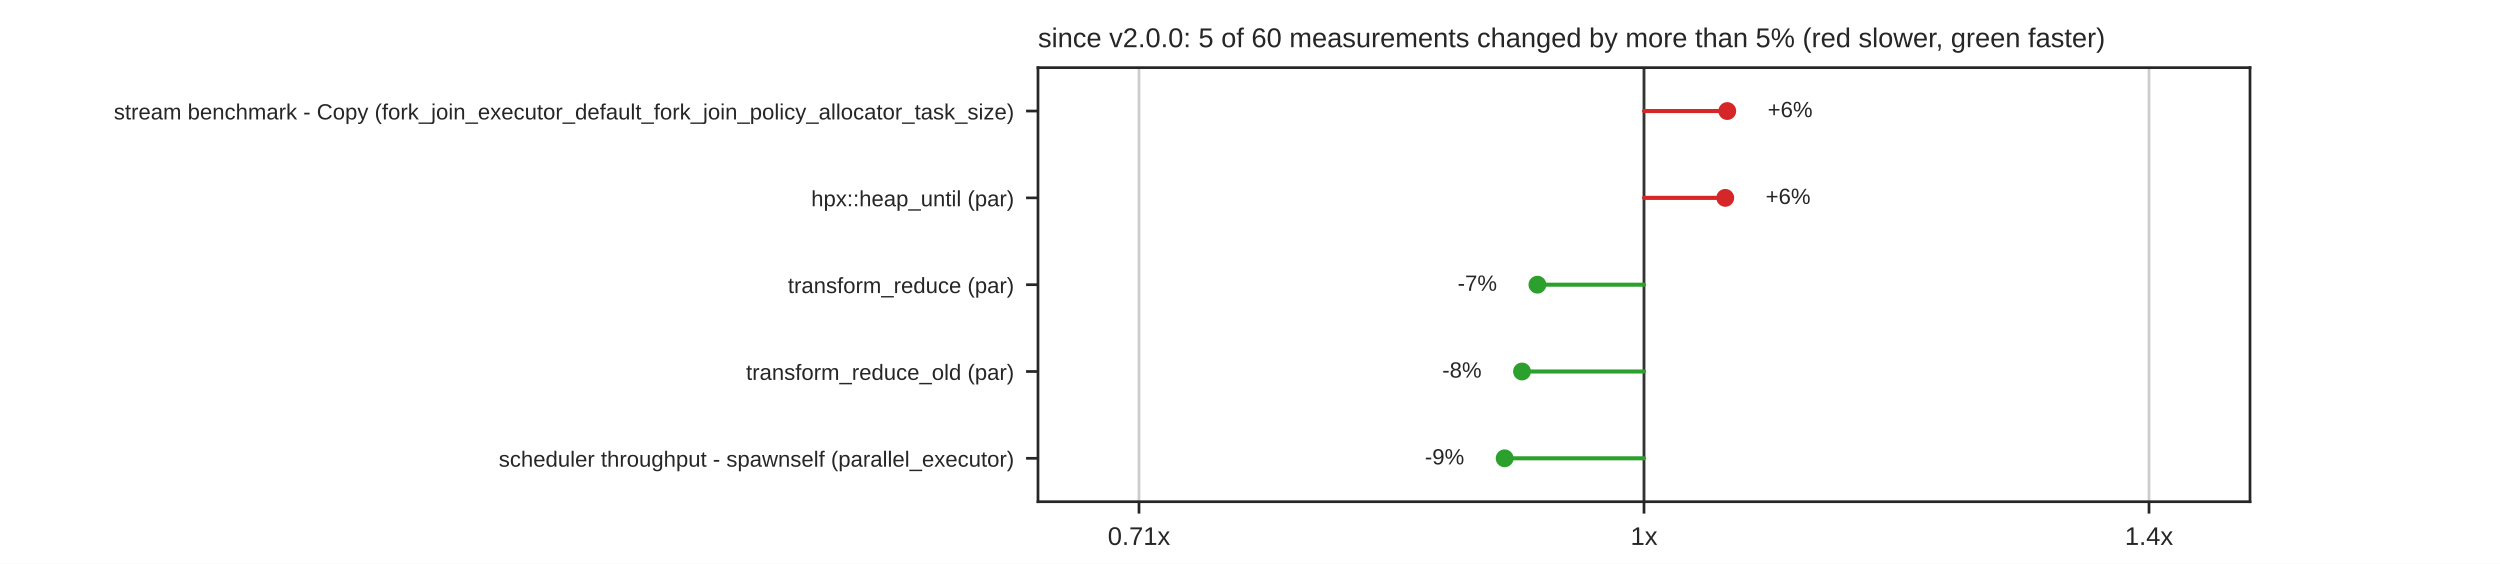
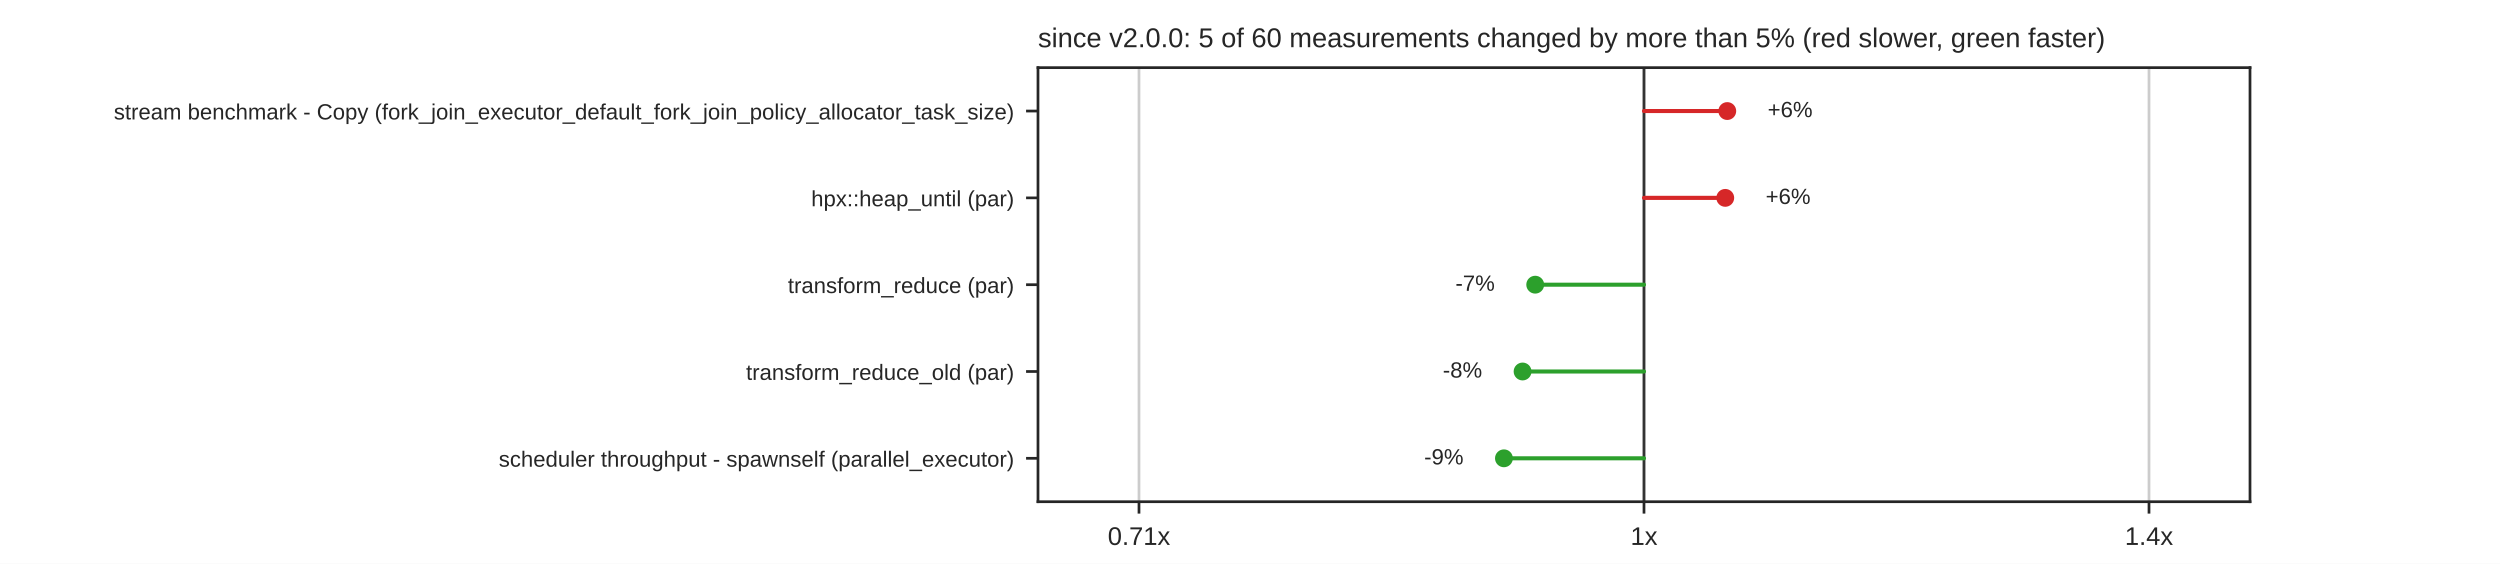
<svg xmlns="http://www.w3.org/2000/svg" xmlns:xlink="http://www.w3.org/1999/xlink" width="734.4pt" height="165.6pt" viewBox="0 0 734.4 165.6" version="1.1">
  <defs>
    <style type="text/css">*{stroke-linejoin: round; stroke-linecap: butt}</style>
  </defs>
  <g id="figure_1">
    <g id="patch_1">
      <path d="M 0 165.6  L 734.4 165.6  L 734.4 0  L 0 0  z " style="fill: #ffffff" />
    </g>
    <g id="axes_1">
      <g id="patch_2">
        <path d="M 304.92 147.384  L 660.96 147.384  L 660.96 19.872  L 304.92 19.872  z " style="fill: #ffffff" />
      </g>
      <g id="matplotlib.axis_1">
        <g id="xtick_1">
          <g id="line2d_1">
            <path d="M 334.59 147.384  L 334.59 19.872  " clip-path="url(#p096860ff2a)" style="fill: none; stroke: #cccccc; stroke-width: 0.8; stroke-linecap: round" />
          </g>
          <g id="line2d_2">
            <defs>
              <path id="mdfc5214045" d="M 0 0  L 0 3.5  " style="stroke: #262626; stroke-width: 0.8" />
            </defs>
            <g>
              <use xlink:href="#mdfc5214045" x="334.59" y="147.384" style="fill: #262626; stroke: #262626; stroke-width: 0.8" />
            </g>
          </g>
          <g id="text_1">
            <text style="fill: #262626; font: 7.5px 'Arial', 'DejaVu Sans', 'Liberation Sans', 'Bitstream Vera Sans', sans-serif; text-anchor: middle" x="334.59" y="160.083" transform="rotate(-0 334.59 160.0828)">0.71x</text>
          </g>
        </g>
        <g id="xtick_2">
          <g id="line2d_3">
            <path d="M 482.94 147.384  L 482.94 19.872  " clip-path="url(#p096860ff2a)" style="fill: none; stroke: #cccccc; stroke-width: 0.8; stroke-linecap: round" />
          </g>
          <g id="line2d_4">
            <g>
              <use xlink:href="#mdfc5214045" x="482.94" y="147.384" style="fill: #262626; stroke: #262626; stroke-width: 0.8" />
            </g>
          </g>
          <g id="text_2">
            <text style="fill: #262626; font: 7.5px 'Arial', 'DejaVu Sans', 'Liberation Sans', 'Bitstream Vera Sans', sans-serif; text-anchor: middle" x="482.94" y="160.083" transform="rotate(-0 482.94 160.0828)">1x</text>
          </g>
        </g>
        <g id="xtick_3">
          <g id="line2d_5">
            <path d="M 631.29 147.384  L 631.29 19.872  " clip-path="url(#p096860ff2a)" style="fill: none; stroke: #cccccc; stroke-width: 0.8; stroke-linecap: round" />
          </g>
          <g id="line2d_6">
            <g>
              <use xlink:href="#mdfc5214045" x="631.29" y="147.384" style="fill: #262626; stroke: #262626; stroke-width: 0.8" />
            </g>
          </g>
          <g id="text_3">
            <text style="fill: #262626; font: 7.5px 'Arial', 'DejaVu Sans', 'Liberation Sans', 'Bitstream Vera Sans', sans-serif; text-anchor: middle" x="631.29" y="160.083" transform="rotate(-0 631.29 160.0828)">1.4x</text>
          </g>
        </g>
      </g>
      <g id="matplotlib.axis_2">
        <g id="ytick_1">
          <g id="line2d_7">
            <defs>
              <path id="m414165cd4d" d="M 0 0  L -3.5 0  " style="stroke: #262626; stroke-width: 0.8" />
            </defs>
            <g>
              <use xlink:href="#m414165cd4d" x="304.92" y="32.623" style="fill: #262626; stroke: #262626; stroke-width: 0.8" />
            </g>
          </g>
          <g id="text_4">
            <text style="fill: #262626; font: 6.5px 'Arial', 'DejaVu Sans', 'Liberation Sans', 'Bitstream Vera Sans', sans-serif; text-anchor: end" x="297.92" y="35.093" transform="rotate(-0 297.92 35.09269)">stream benchmark - Copy (fork_join_executor_default_fork_join_policy_allocator_task_size)</text>
          </g>
        </g>
        <g id="ytick_2">
          <g id="line2d_8">
            <g>
              <use xlink:href="#m414165cd4d" x="304.92" y="58.126" style="fill: #262626; stroke: #262626; stroke-width: 0.8" />
            </g>
          </g>
          <g id="text_5">
            <text style="fill: #262626; font: 6.5px 'Arial', 'DejaVu Sans', 'Liberation Sans', 'Bitstream Vera Sans', sans-serif; text-anchor: end" x="297.92" y="60.595" transform="rotate(-0 297.92 60.59509)">hpx::heap_until (par)</text>
          </g>
        </g>
        <g id="ytick_3">
          <g id="line2d_9">
            <g>
              <use xlink:href="#m414165cd4d" x="304.92" y="83.628" style="fill: #262626; stroke: #262626; stroke-width: 0.8" />
            </g>
          </g>
          <g id="text_6">
            <text style="fill: #262626; font: 6.5px 'Arial', 'DejaVu Sans', 'Liberation Sans', 'Bitstream Vera Sans', sans-serif; text-anchor: end" x="297.92" y="86.097" transform="rotate(-0 297.92 86.09749)">transform_reduce (par)</text>
          </g>
        </g>
        <g id="ytick_4">
          <g id="line2d_10">
            <g>
              <use xlink:href="#m414165cd4d" x="304.92" y="109.13" style="fill: #262626; stroke: #262626; stroke-width: 0.8" />
            </g>
          </g>
          <g id="text_7">
            <text style="fill: #262626; font: 6.5px 'Arial', 'DejaVu Sans', 'Liberation Sans', 'Bitstream Vera Sans', sans-serif; text-anchor: end" x="297.92" y="111.6" transform="rotate(-0 297.92 111.5999)">transform_reduce_old (par)</text>
          </g>
        </g>
        <g id="ytick_5">
          <g id="line2d_11">
            <g>
              <use xlink:href="#m414165cd4d" x="304.92" y="134.633" style="fill: #262626; stroke: #262626; stroke-width: 0.8" />
            </g>
          </g>
          <g id="text_8">
            <text style="fill: #262626; font: 6.5px 'Arial', 'DejaVu Sans', 'Liberation Sans', 'Bitstream Vera Sans', sans-serif; text-anchor: end" x="297.92" y="137.102" transform="rotate(-0 297.92 137.1023)">scheduler throughput - spawnself (parallel_executor)</text>
          </g>
        </g>
      </g>
      <g id="line2d_12">
        <path d="M 482.94 147.384  L 482.94 19.872  " clip-path="url(#p096860ff2a)" style="fill: none; stroke: #333333; stroke-width: 0.8; stroke-linecap: round" />
      </g>
      <g id="line2d_13">
        <path d="M 482.94 32.623  L 507.404 32.623  " clip-path="url(#p096860ff2a)" style="fill: none; stroke: #d62728; stroke-width: 1.2; stroke-linecap: round" />
      </g>
      <g id="line2d_14">
        <path d="M 482.94 58.126  L 506.811 58.126  " clip-path="url(#p096860ff2a)" style="fill: none; stroke: #d62728; stroke-width: 1.2; stroke-linecap: round" />
      </g>
      <g id="line2d_15">
-         <path d="M 482.94 83.628  L 451.634 83.628  " clip-path="url(#p096860ff2a)" style="fill: none; stroke: #2ca02c; stroke-width: 1.2; stroke-linecap: round" />
+         <path d="M 482.94 83.628  L 450.985 83.628  " clip-path="url(#p096860ff2a)" style="fill: none; stroke: #2ca02c; stroke-width: 1.2; stroke-linecap: round" />
      </g>
      <g id="line2d_16">
-         <path d="M 482.94 109.13  L 447.106 109.13  " clip-path="url(#p096860ff2a)" style="fill: none; stroke: #2ca02c; stroke-width: 1.2; stroke-linecap: round" />
+         <path d="M 482.94 109.13  L 447.273 109.13  " clip-path="url(#p096860ff2a)" style="fill: none; stroke: #2ca02c; stroke-width: 1.2; stroke-linecap: round" />
      </g>
      <g id="line2d_17">
-         <path d="M 482.94 134.633  L 442.003 134.633  " clip-path="url(#p096860ff2a)" style="fill: none; stroke: #2ca02c; stroke-width: 1.2; stroke-linecap: round" />
+         <path d="M 482.94 134.633  L 441.796 134.633  " clip-path="url(#p096860ff2a)" style="fill: none; stroke: #2ca02c; stroke-width: 1.2; stroke-linecap: round" />
      </g>
      <g id="patch_3">
        <path d="M 304.92 147.384  L 304.92 19.872  " style="fill: none; stroke: #262626; stroke-width: 0.8; stroke-linejoin: miter; stroke-linecap: square" />
      </g>
      <g id="patch_4">
        <path d="M 660.96 147.384  L 660.96 19.872  " style="fill: none; stroke: #262626; stroke-width: 0.8; stroke-linejoin: miter; stroke-linecap: square" />
      </g>
      <g id="patch_5">
        <path d="M 304.92 147.384  L 660.96 147.384  " style="fill: none; stroke: #262626; stroke-width: 0.8; stroke-linejoin: miter; stroke-linecap: square" />
      </g>
      <g id="patch_6">
        <path d="M 304.92 19.872  L 660.96 19.872  " style="fill: none; stroke: #262626; stroke-width: 0.8; stroke-linejoin: miter; stroke-linecap: square" />
      </g>
      <g id="PathCollection_1">
        <defs>
          <path id="m8968767a60" d="M 0 2.121  C 0.563 2.121 1.102 1.898 1.5 1.5  C 1.898 1.102 2.121 0.563 2.121 0  C 2.121 -0.563 1.898 -1.102 1.5 -1.5  C 1.102 -1.898 0.563 -2.121 0 -2.121  C -0.563 -2.121 -1.102 -1.898 -1.5 -1.5  C -1.898 -1.102 -2.121 -0.563 -2.121 0  C -2.121 0.563 -1.898 1.102 -1.5 1.5  C -1.102 1.898 -0.563 2.121 0 2.121  z " style="stroke: #d62728" />
        </defs>
        <g clip-path="url(#p096860ff2a)">
          <use xlink:href="#m8968767a60" x="507.404" y="32.623" style="fill: #d62728; stroke: #d62728" />
        </g>
      </g>
      <g id="text_9">
        <text style="fill: #262626; font: 6.5px 'Arial', 'DejaVu Sans', 'Liberation Sans', 'Bitstream Vera Sans', sans-serif; text-anchor: start" x="519.272" y="34.417" transform="rotate(-0 519.272 34.41679)">+6%</text>
      </g>
      <g id="PathCollection_2">
        <g clip-path="url(#p096860ff2a)">
          <use xlink:href="#m8968767a60" x="506.811" y="58.126" style="fill: #d62728; stroke: #d62728" />
        </g>
      </g>
      <g id="text_10">
        <text style="fill: #262626; font: 6.5px 'Arial', 'DejaVu Sans', 'Liberation Sans', 'Bitstream Vera Sans', sans-serif; text-anchor: start" x="518.679" y="59.919" transform="rotate(-0 518.6793 59.91919)">+6%</text>
      </g>
      <g id="PathCollection_3">
        <defs>
          <path id="m7978cd0e5a" d="M 0 2.121  C 0.563 2.121 1.102 1.898 1.5 1.5  C 1.898 1.102 2.121 0.563 2.121 0  C 2.121 -0.563 1.898 -1.102 1.5 -1.5  C 1.102 -1.898 0.563 -2.121 0 -2.121  C -0.563 -2.121 -1.102 -1.898 -1.5 -1.5  C -1.898 -1.102 -2.121 -0.563 -2.121 0  C -2.121 0.563 -1.898 1.102 -1.5 1.5  C -1.102 1.898 -0.563 2.121 0 2.121  z " style="stroke: #2ca02c" />
        </defs>
        <g clip-path="url(#p096860ff2a)">
-           <use xlink:href="#m7978cd0e5a" x="451.634" y="83.628" style="fill: #2ca02c; stroke: #2ca02c" />
+           <use xlink:href="#m7978cd0e5a" x="450.985" y="83.628" style="fill: #2ca02c; stroke: #2ca02c" />
        </g>
      </g>
      <g id="text_11">
-         <text style="fill: #262626; font: 6.5px 'Arial', 'DejaVu Sans', 'Liberation Sans', 'Bitstream Vera Sans', sans-serif; text-anchor: end" x="439.766" y="85.422" transform="rotate(-0 439.7659 85.42159)">-7%</text>
+         <text style="fill: #262626; font: 6.5px 'Arial', 'DejaVu Sans', 'Liberation Sans', 'Bitstream Vera Sans', sans-serif; text-anchor: end" x="439.117" y="85.422" transform="rotate(-0 439.1172 85.42159)">-7%</text>
      </g>
      <g id="PathCollection_4">
        <g clip-path="url(#p096860ff2a)">
-           <use xlink:href="#m7978cd0e5a" x="447.106" y="109.13" style="fill: #2ca02c; stroke: #2ca02c" />
+           <use xlink:href="#m7978cd0e5a" x="447.273" y="109.13" style="fill: #2ca02c; stroke: #2ca02c" />
        </g>
      </g>
      <g id="text_12">
-         <text style="fill: #262626; font: 6.5px 'Arial', 'DejaVu Sans', 'Liberation Sans', 'Bitstream Vera Sans', sans-serif; text-anchor: end" x="435.238" y="110.924" transform="rotate(-0 435.2376 110.924)">-8%</text>
+         <text style="fill: #262626; font: 6.5px 'Arial', 'DejaVu Sans', 'Liberation Sans', 'Bitstream Vera Sans', sans-serif; text-anchor: end" x="435.405" y="110.924" transform="rotate(-0 435.4054 110.924)">-8%</text>
      </g>
      <g id="PathCollection_5">
        <g clip-path="url(#p096860ff2a)">
-           <use xlink:href="#m7978cd0e5a" x="442.003" y="134.633" style="fill: #2ca02c; stroke: #2ca02c" />
+           <use xlink:href="#m7978cd0e5a" x="441.796" y="134.633" style="fill: #2ca02c; stroke: #2ca02c" />
        </g>
      </g>
      <g id="text_13">
-         <text style="fill: #262626; font: 6.5px 'Arial', 'DejaVu Sans', 'Liberation Sans', 'Bitstream Vera Sans', sans-serif; text-anchor: end" x="430.135" y="136.426" transform="rotate(-0 430.1351 136.4264)">-9%</text>
+         <text style="fill: #262626; font: 6.5px 'Arial', 'DejaVu Sans', 'Liberation Sans', 'Bitstream Vera Sans', sans-serif; text-anchor: end" x="429.928" y="136.426" transform="rotate(-0 429.9283 136.4264)">-9%</text>
      </g>
      <g id="text_14">
        <text style="fill: #262626; font: 8px 'Arial', 'DejaVu Sans', 'Liberation Sans', 'Bitstream Vera Sans', sans-serif; text-anchor: start" x="304.92" y="13.872" transform="rotate(-0 304.92 13.872)">since v2.0.0: 5 of 60 measurements changed by more than 5% (red slower, green faster)</text>
      </g>
    </g>
  </g>
  <defs>
    <clipPath id="p096860ff2a">
      <rect x="304.92" y="19.872" width="356.04" height="127.512" />
    </clipPath>
  </defs>
</svg>
